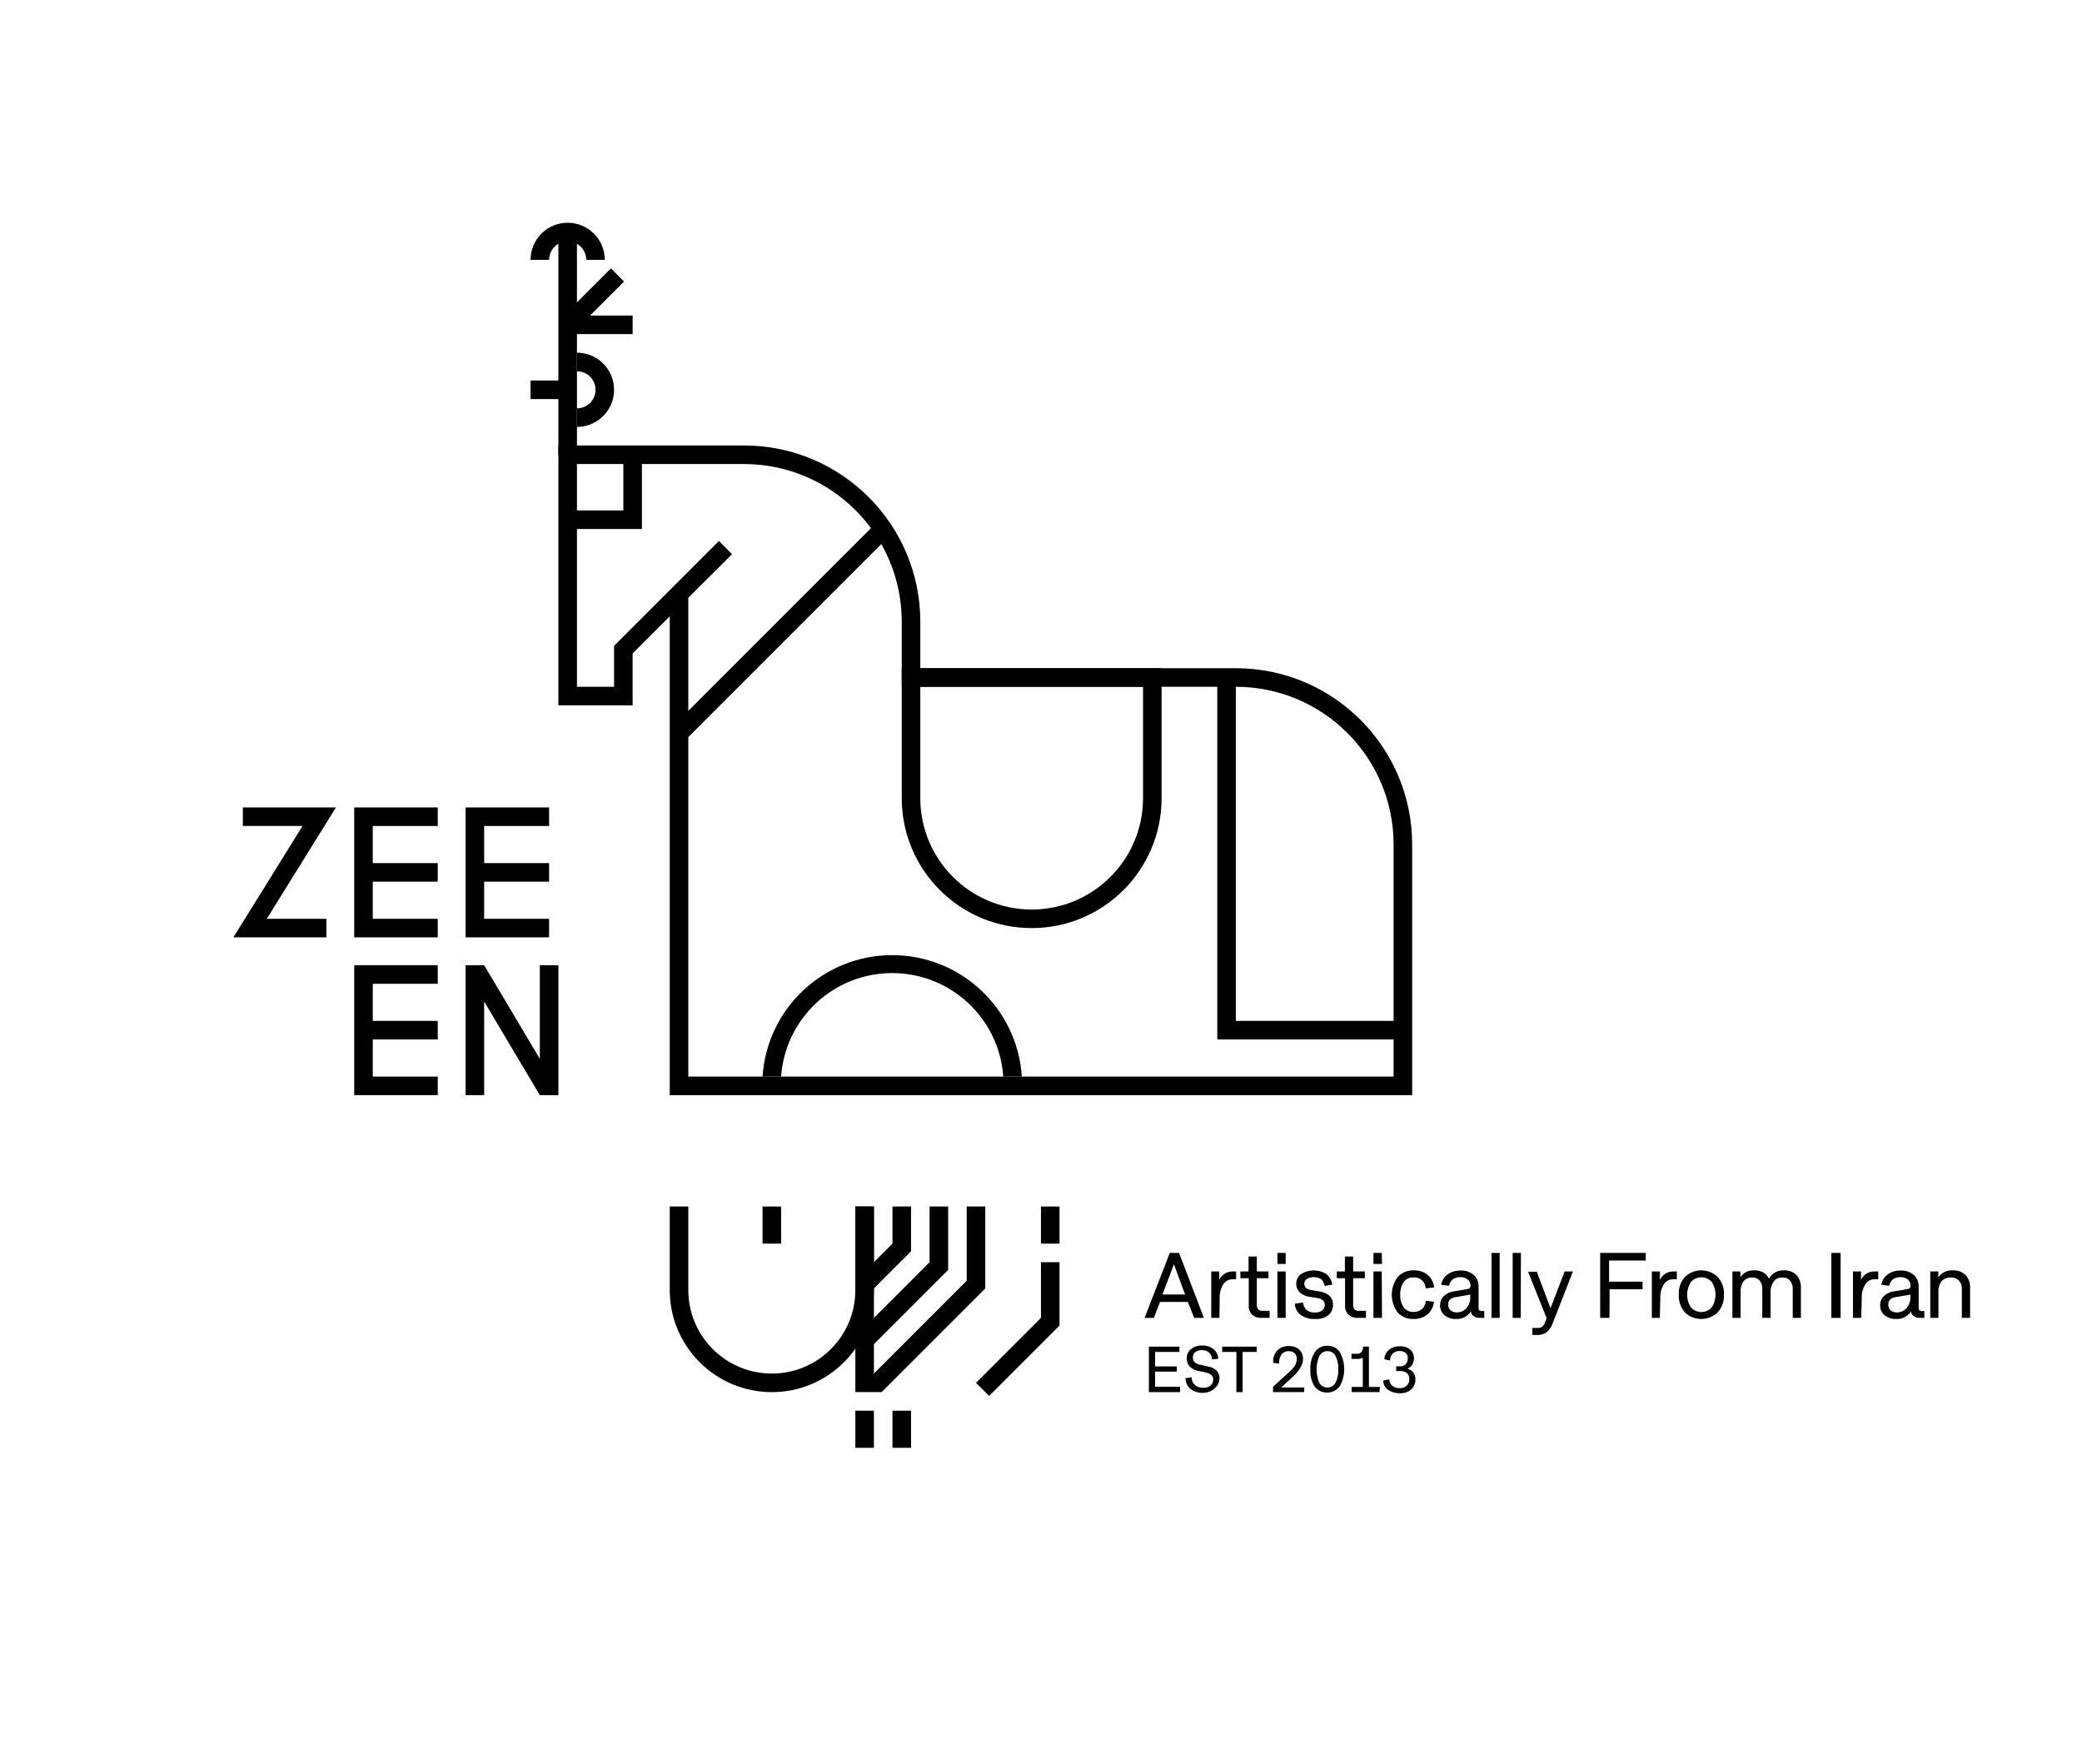
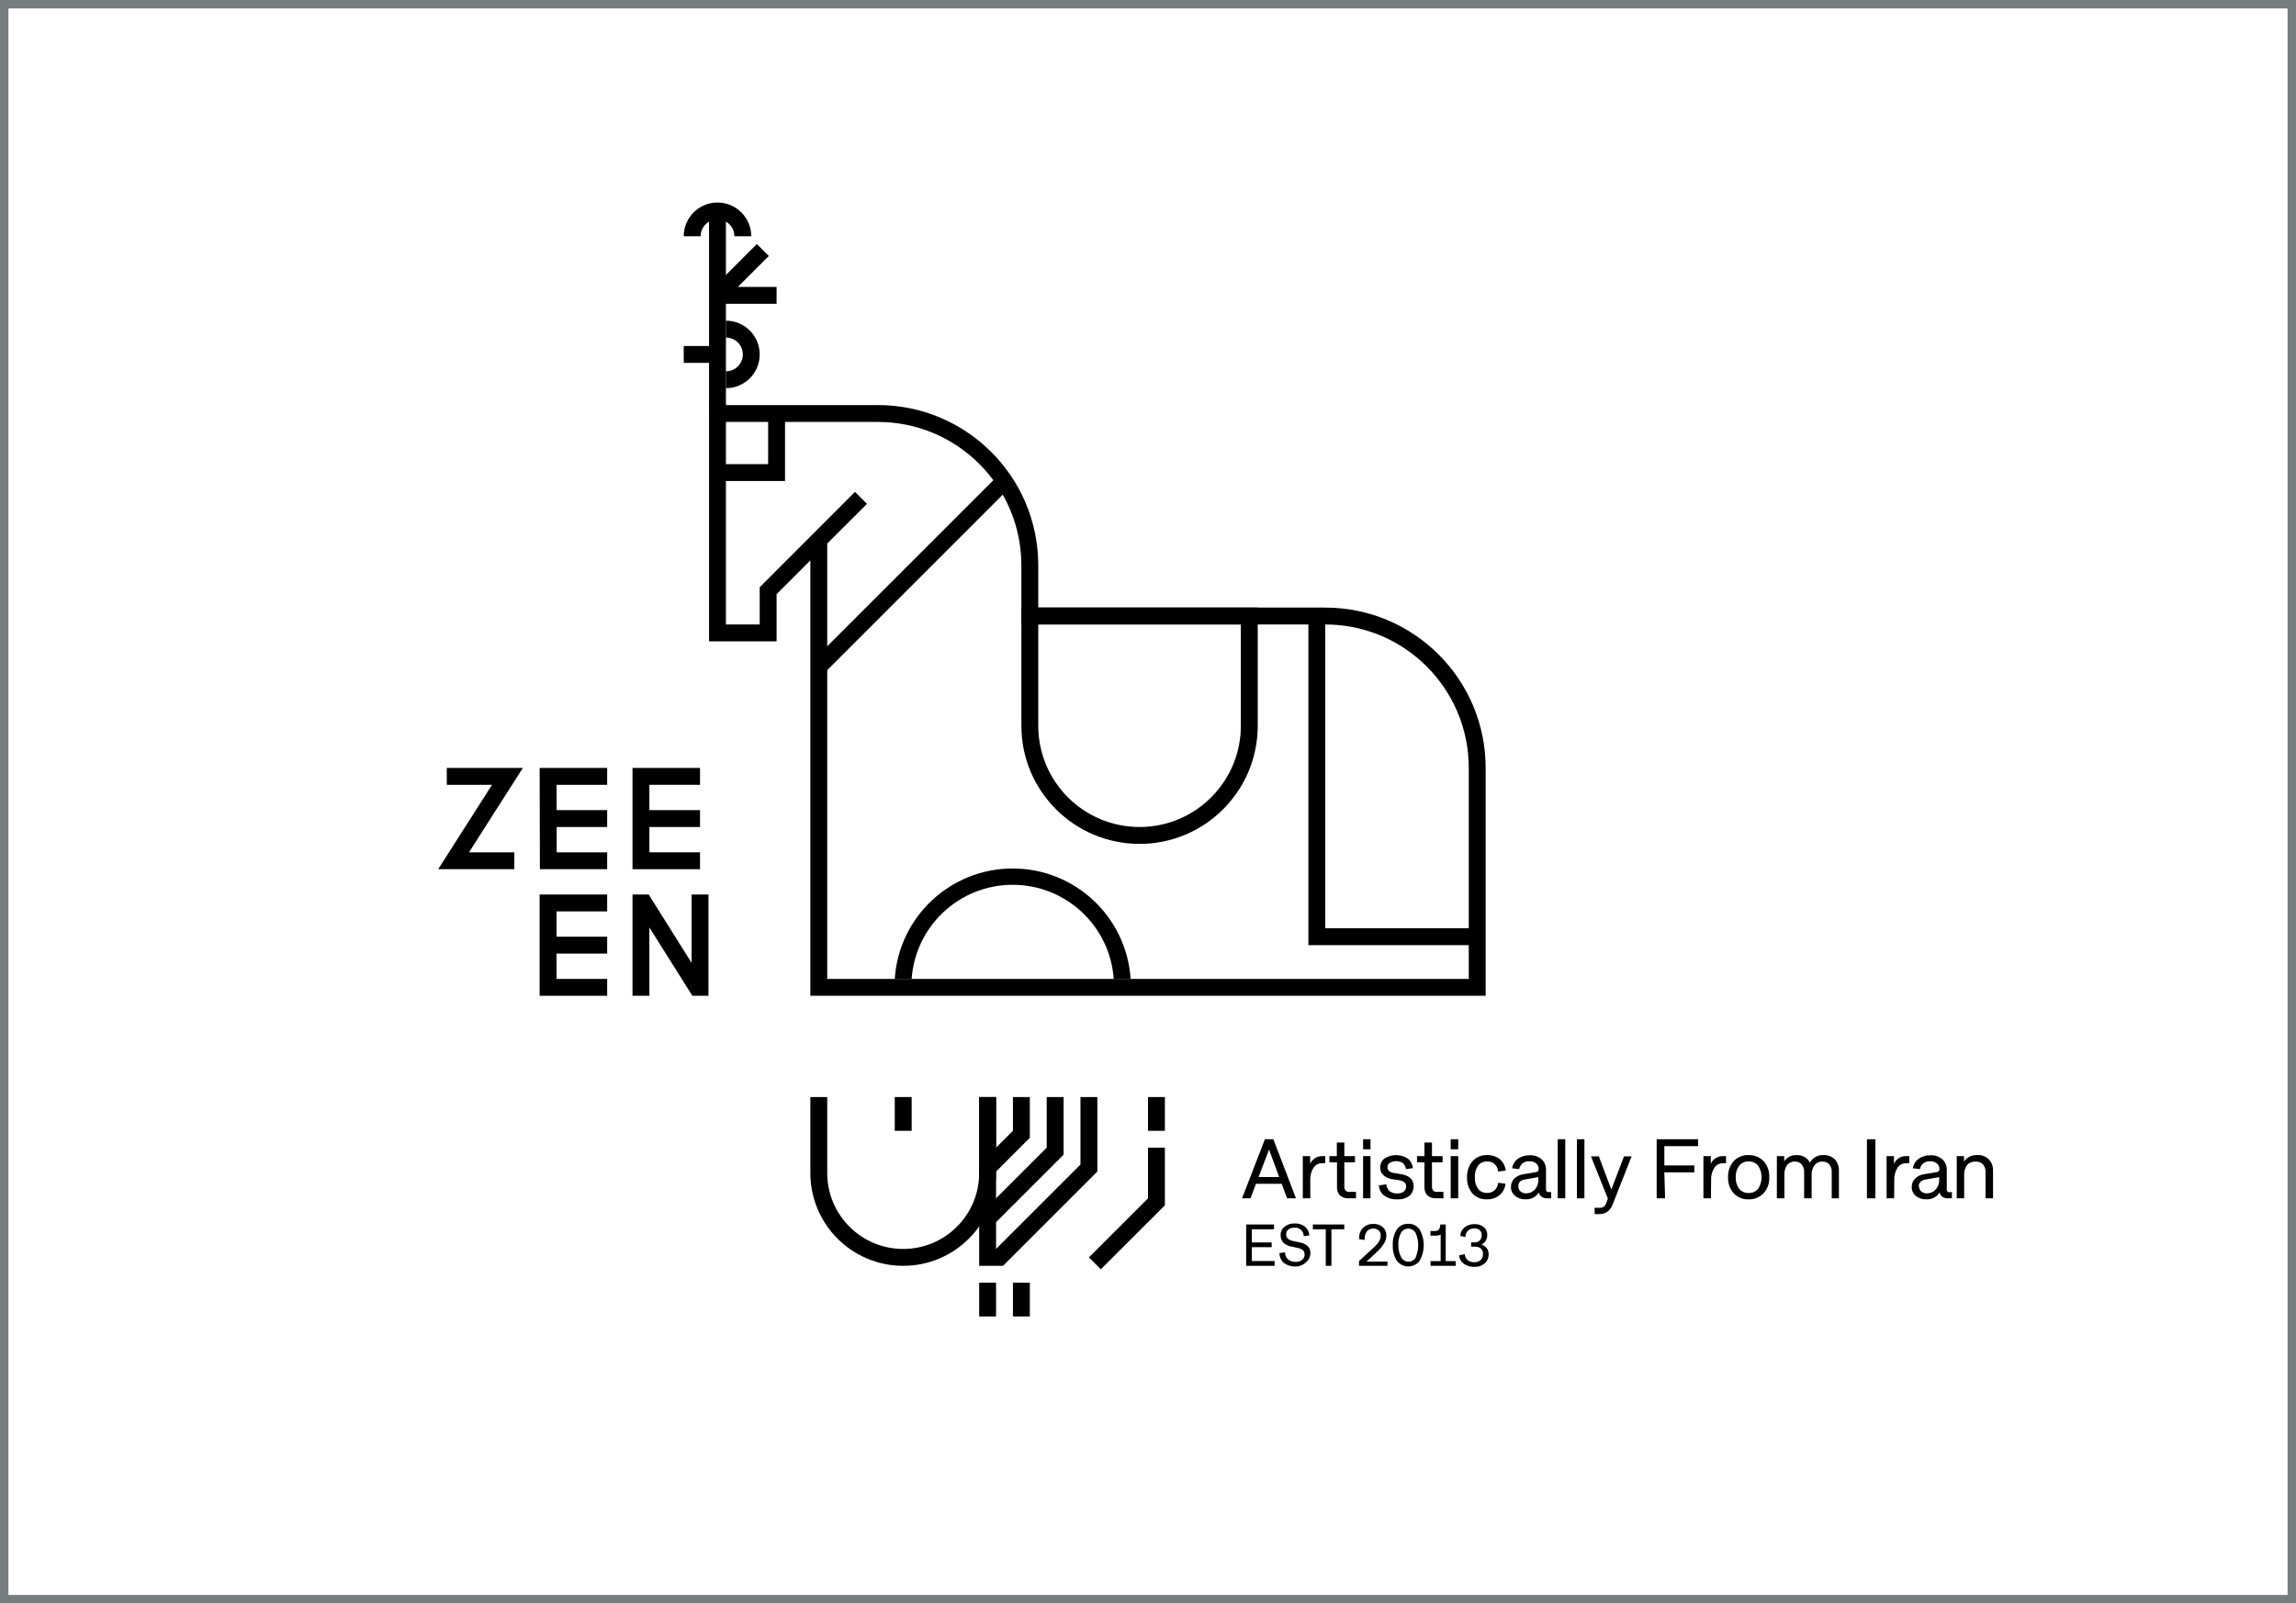
- <svg xmlns="http://www.w3.org/2000/svg" viewBox="0 0 224.35 190">
+ <svg xmlns="http://www.w3.org/2000/svg" viewBox="0 0 272 190">
+   <defs>
+     <style>.cls-1{fill:#777d7e;}</style>
+   </defs>
  <g id="Graphics">
-     <rect x="60.17" y="25" width="2" height="24" />
-     <rect x="61.17" y="34" width="7" height="2" />
-     <rect x="60.06" y="31.32" width="7.59" height="2" transform="translate(-4.15 54.61) rotate(-45)" />
-     <rect x="57.17" y="41" width="3.44" height="2" />
-     <path d="M62.17,46V44a2,2,0,0,0,0-4V38a4,4,0,0,1,0,8Z" />
-     <path d="M65.17,28h-2a2,2,0,0,0-4,0h-2a4,4,0,0,1,8,0Z" />
-     <path d="M110.11,116h-2a12,12,0,0,0-23.94,0h-2a14,14,0,0,1,27.94,0Z" />
-     <rect x="68.62" y="67" width="31.11" height="2" transform="translate(-23.43 79.44) rotate(-45)" />
-     <path d="M152.17,118h-80V66.41l-4,4V76h-8V48h20a19,19,0,0,1,19,19v5h34a19,19,0,0,1,19,19Zm-78-2h76V91a17,17,0,0,0-17-17h-36V67a17,17,0,0,0-17-17h-18V74h4V69.59l11.3-11.3,1.41,1.42-4.71,4.7Z" />
-     <polygon points="151.17 112 131.17 112 131.17 73 133.17 73 133.17 110 151.17 110 151.17 112" />
-     <path d="M111.17,100a14,14,0,0,1-14-14V72h28V86A14,14,0,0,1,111.17,100Zm-12-26V86a12,12,0,0,0,24,0V74Z" />
-     <polygon points="69.17 57 61.17 57 61.17 55 67.17 55 67.17 49 69.17 49 69.17 57" />
-     <path d="M83.17,150a11,11,0,0,1-11-11v-9h2v9a9,9,0,0,0,18,0v-9h2v9A11,11,0,0,1,83.17,150Z" />
-     <polygon points="106.59 150.41 105.17 149 112.17 142 112.17 136 114.17 136 114.17 142.83 106.59 150.41" />
-     <rect x="82.17" y="130" width="2" height="4" />
-     <rect x="112.17" y="130" width="2" height="4" />
-     <rect x="92.17" y="152" width="2" height="4" />
-     <rect x="96.17" y="152" width="2" height="4" />
-     <polygon points="93.88 139.12 92.47 137.71 96.17 134 96.17 130 98.17 130 98.17 134.83 93.88 139.12" />
-     <polygon points="93.88 145.12 92.47 143.71 100.17 136 100.17 130 102.17 130 102.17 136.83 93.88 145.12" />
-     <polygon points="95 150 92.17 150 92.17 130 94.17 130 94.17 148 104.17 138 104.17 130 106.17 130 106.17 138.83 95 150" />
-     <polygon points="35.17 101 25.15 101 32.6 89 26.17 89 26.17 87 36.2 87 28.75 99 35.17 99 35.17 101" />
-     <polygon points="47.17 101 38.17 101 38.17 87 47.17 87 47.17 89 40.17 89 40.17 99 47.17 99 47.17 101" />
-     <rect x="39.17" y="93" width="8" height="2" />
-     <polygon points="59.17 101 50.17 101 50.17 87 59.17 87 59.17 89 52.17 89 52.17 99 59.17 99 59.17 101" />
-     <rect x="51.17" y="93" width="8" height="2" />
-     <polygon points="47.17 118 38.17 118 38.17 104 47.17 104 47.17 106 40.17 106 40.17 116 47.17 116 47.17 118" />
-     <rect x="39.17" y="110" width="8" height="2" />
-     <polygon points="60.17 118 58.17 118 52.17 107.91 52.17 118 50.17 118 50.17 104 52.17 104 58.17 114.09 58.17 104 60.17 104 60.17 118" />
-     <path d="M128,140.28h-3l-.66,1.72h-1l2.71-7h1l2.68,7h-1.05Zm-2.74-.8h2.44l-1.2-3.26Z" />
-     <path d="M131.4,142h-.88v-5h.86v.91a1.55,1.55,0,0,1,1.43-.91h.39v.84h-.39a1.19,1.19,0,0,0-1,.55,2.57,2.57,0,0,0-.38,1.48Z" />
-     <path d="M133.66,137.73V137h.88v-1.61h.89V137h1.26v.73h-1.26v2.8a.85.85,0,0,0,.14.55.59.59,0,0,0,.48.16h.76V142h-.9a1.42,1.42,0,0,1-1-.35,1.34,1.34,0,0,1-.35-1v-2.92Z" />
-     <path d="M138.54,136.19h-.89V135h.89Zm0,5.81h-.89v-5h.89Z" />
-     <path d="M141.69,142.12a2.49,2.49,0,0,1-1.54-.44,1.59,1.59,0,0,1-.62-1.21l.88-.13a1.24,1.24,0,0,0,.38.81,1.34,1.34,0,0,0,.9.27,1.2,1.2,0,0,0,.79-.22.75.75,0,0,0,.27-.63c0-.4-.29-.64-.88-.72l-.71-.11a2,2,0,0,1-1.1-.48,1.24,1.24,0,0,1-.38-.93,1.28,1.28,0,0,1,.51-1.05,2.57,2.57,0,0,1,2.74,0,1.75,1.75,0,0,1,.63,1.15l-.82.12a1.28,1.28,0,0,0-.4-.74,1.53,1.53,0,0,0-1.53,0,.62.62,0,0,0-.26.51.6.6,0,0,0,.18.46,1.21,1.21,0,0,0,.59.23l.8.13c1,.16,1.52.64,1.52,1.43a1.43,1.43,0,0,1-.52,1.16A2.16,2.16,0,0,1,141.69,142.12Z" />
-     <path d="M144.05,137.73V137h.87v-1.61h.89V137h1.26v.73h-1.26v2.8a.85.85,0,0,0,.14.55.62.62,0,0,0,.48.16h.76V142h-.89a1.39,1.39,0,0,1-1-.35,1.3,1.3,0,0,1-.36-1v-2.92Z" />
-     <path d="M148.92,136.19H148V135h.89Zm0,5.81H148v-5h.89Z" />
-     <path d="M152.34,141.36a1.29,1.29,0,0,0,.9-.32,1.38,1.38,0,0,0,.41-.88l.87.1a2.06,2.06,0,0,1-.69,1.36,2.25,2.25,0,0,1-1.49.5,2.19,2.19,0,0,1-1.73-.7,3.19,3.19,0,0,1,0-3.82,2.19,2.19,0,0,1,1.72-.72,2.28,2.28,0,0,1,1.51.48,2.07,2.07,0,0,1,.7,1.36l-.91.1a1.22,1.22,0,0,0-1.31-1.18,1.24,1.24,0,0,0-1.06.49,2.25,2.25,0,0,0-.37,1.39,2.15,2.15,0,0,0,.37,1.35A1.28,1.28,0,0,0,152.34,141.36Z" />
-     <path d="M159.7,141.26h.24V142h-.49a1.09,1.09,0,0,1-.66-.19.69.69,0,0,1-.29-.52,1.76,1.76,0,0,1-1.59.83,1.84,1.84,0,0,1-1.26-.41,1.33,1.33,0,0,1-.47-1.05,1.38,1.38,0,0,1,.39-1,1.93,1.93,0,0,1,1.12-.52l1.46-.25a.34.34,0,0,0,.31-.36.83.83,0,0,0-.3-.66,1.17,1.17,0,0,0-.8-.26,1.29,1.29,0,0,0-.8.23,1.14,1.14,0,0,0-.41.7l-.85-.1a1.74,1.74,0,0,1,.68-1.12,2.32,2.32,0,0,1,1.42-.42,2,2,0,0,1,1.41.48,1.65,1.65,0,0,1,.52,1.27v2.25a.37.37,0,0,0,.08.29A.39.39,0,0,0,159.7,141.26Zm-3.64-.66a.72.72,0,0,0,.25.59,1,1,0,0,0,.71.22,1.32,1.32,0,0,0,1-.46,1.69,1.69,0,0,0,.41-1.17v-.29l-1.6.28a1,1,0,0,0-.61.28A.73.73,0,0,0,156.06,140.6Z" />
-     <path d="M161.6,142h-.88v-7h.88Z" />
-     <path d="M163.87,142H163v-7h.89Z" />
-     <path d="M166.49,142.47l.17-.44-2-5h.94l1.48,3.93L168.6,137h.9l-2.18,5.56a2.22,2.22,0,0,1-.68,1,1.68,1.68,0,0,1-1,.28h-.52v-.75h.52a1,1,0,0,0,.55-.14A1,1,0,0,0,166.49,142.47Z" />
-     <path d="M173.43,142h-1v-7h4.91v.82h-3.95v2.28H177v.82h-3.55Z" />
-     <path d="M178.86,142H178v-5h.87v.91a1.54,1.54,0,0,1,1.43-.91h.39v.84h-.4a1.17,1.17,0,0,0-1,.55,2.57,2.57,0,0,0-.38,1.48Z" />
-     <path d="M180.9,139.5a2.69,2.69,0,0,1,.65-1.9,2.55,2.55,0,0,1,3.55,0,2.64,2.64,0,0,1,.67,1.9,2.69,2.69,0,0,1-.67,1.9,2.55,2.55,0,0,1-3.55,0A2.69,2.69,0,0,1,180.9,139.5Zm3.55,1.37a2.49,2.49,0,0,0,0-2.74,1.5,1.5,0,0,0-2.24,0,2.49,2.49,0,0,0,0,2.74,1.5,1.5,0,0,0,2.24,0Z" />
-     <path d="M190.79,139.24V142h-.89v-3.08a1.39,1.39,0,0,0-.28-.94,1,1,0,0,0-.81-.33,1.11,1.11,0,0,0-.93.41,1.89,1.89,0,0,0-.32,1.18V142h-.88v-5h.86v.61a1.68,1.68,0,0,1,1.47-.73,1.85,1.85,0,0,1,1,.23,1.47,1.47,0,0,1,.61.67,1.7,1.7,0,0,1,1.61-.9,1.81,1.81,0,0,1,1.35.5,1.93,1.93,0,0,1,.48,1.38V142h-.88v-3.08a1.39,1.39,0,0,0-.29-.94,1,1,0,0,0-.81-.33,1.08,1.08,0,0,0-.93.41A1.89,1.89,0,0,0,190.79,139.24Z" />
-     <path d="M198.34,142h-1v-7h1Z" />
-     <path d="M200.56,142h-.89v-5h.87v.91A1.53,1.53,0,0,1,202,137h.39v.84H202a1.17,1.17,0,0,0-1,.55,2.57,2.57,0,0,0-.38,1.48Z" />
-     <path d="M207.12,141.26h.24V142h-.48a1.05,1.05,0,0,1-.66-.19.67.67,0,0,1-.3-.52,1.76,1.76,0,0,1-1.58.83,1.84,1.84,0,0,1-1.26-.41,1.31,1.31,0,0,1-.48-1.05,1.38,1.38,0,0,1,.39-1,1.93,1.93,0,0,1,1.12-.52l1.46-.25a.33.33,0,0,0,.31-.36.85.85,0,0,0-.29-.66,1.18,1.18,0,0,0-.8-.26,1.32,1.32,0,0,0-.81.23,1.19,1.19,0,0,0-.41.7l-.84-.1a1.66,1.66,0,0,1,.68-1.12,2.27,2.27,0,0,1,1.41-.42,2,2,0,0,1,1.41.48,1.62,1.62,0,0,1,.52,1.27v2.25a.42.42,0,0,0,.08.29A.39.39,0,0,0,207.12,141.26Zm-3.64-.66a.72.72,0,0,0,.25.59,1,1,0,0,0,.71.22,1.32,1.32,0,0,0,1-.46,1.69,1.69,0,0,0,.41-1.17v-.29l-1.6.28a.94.94,0,0,0-.6.28A.74.74,0,0,0,203.48,140.6Z" />
-     <path d="M212.29,138.76V142h-.89v-3.08a1.3,1.3,0,0,0-.31-.94,1.12,1.12,0,0,0-.87-.33,1.23,1.23,0,0,0-1,.4,1.8,1.8,0,0,0-.34,1.19V142H208v-5h.87v.63a1.76,1.76,0,0,1,1.56-.75,1.86,1.86,0,0,1,1.37.5A1.9,1.9,0,0,1,212.29,138.76Z" />
-     <path d="M127.16,150H123.8v-4.9h3.29v.57h-2.62v1.56h2.34v.56h-2.34v1.63h2.69Z" />
-     <path d="M129.69,150.08a2.19,2.19,0,0,1-1.41-.42,1.5,1.5,0,0,1-.53-1.17l.66-.09a1.09,1.09,0,0,0,.35.84,1.38,1.38,0,0,0,.93.29,1.14,1.14,0,0,0,.76-.24.81.81,0,0,0,.28-.63.66.66,0,0,0-.2-.51,1.46,1.46,0,0,0-.67-.28l-.66-.14a1.92,1.92,0,0,1-1-.48,1.21,1.21,0,0,1-.32-.88,1.22,1.22,0,0,1,.45-1,1.76,1.76,0,0,1,1.19-.39,1.88,1.88,0,0,1,1.23.37,1.49,1.49,0,0,1,.53,1.05l-.67.08a1,1,0,0,0-1.09-1,1.13,1.13,0,0,0-.73.21.79.79,0,0,0-.07,1.08,1.2,1.2,0,0,0,.61.28l.76.17a1.83,1.83,0,0,1,1,.45,1.19,1.19,0,0,1,.32.86,1.36,1.36,0,0,1-.47,1A1.8,1.8,0,0,1,129.69,150.08Z" />
-     <path d="M131.7,145.1h3.72v.57H133.9V150h-.67v-4.33H131.7Z" />
-     <path d="M139.74,146.4a.79.79,0,0,0-.23-.59.87.87,0,0,0-.62-.22.92.92,0,0,0-.79.34,1.47,1.47,0,0,0-.26,1l-.64-.08a1.72,1.72,0,0,1,.42-1.33,1.7,1.7,0,0,1,1.27-.48,1.53,1.53,0,0,1,1.11.38,1.29,1.29,0,0,1,.41,1,1.71,1.71,0,0,1-.25.88,4.21,4.21,0,0,1-.8,1l-1.31,1.2h2.49V150h-3.36v-.58l1.76-1.61a3.06,3.06,0,0,0,.62-.72A1.42,1.42,0,0,0,139.74,146.4Z" />
-     <path d="M141.2,147.55a3.2,3.2,0,0,1,.48-1.86A1.58,1.58,0,0,1,143,145a1.56,1.56,0,0,1,1.36.67,3.76,3.76,0,0,1,0,3.71,1.7,1.7,0,0,1-2.71,0A3.12,3.12,0,0,1,141.2,147.55Zm2.7,1.46a2.81,2.81,0,0,0,.31-1.46,2.92,2.92,0,0,0-.3-1.46,1,1,0,0,0-.88-.51,1,1,0,0,0-.86.52,3.68,3.68,0,0,0,0,2.91,1,1,0,0,0,1.73,0Z" />
-     <path d="M148.65,150h-3v-.56h1.2v-3.15a1.06,1.06,0,0,1-.56.13h-.66v-.55h.61a.56.56,0,0,0,.47-.19.91.91,0,0,0,.16-.58h.64v4.34h1.18Z" />
-     <path d="M151.86,148.56a.78.78,0,0,0-.25-.61,1.05,1.05,0,0,0-.72-.22h-.44v-.51h.42a.79.79,0,0,0,.61-.23.9.9,0,0,0,.22-.65.72.72,0,0,0-.24-.57,1,1,0,0,0-.64-.2,1,1,0,0,0-.74.27,1.12,1.12,0,0,0-.3.75l-.6-.13a1.3,1.3,0,0,1,.47-1,1.76,1.76,0,0,1,1.18-.4,1.64,1.64,0,0,1,1.12.35,1.16,1.16,0,0,1,.41.93,1.31,1.31,0,0,1-.18.69,1.12,1.12,0,0,1-.51.45,1.24,1.24,0,0,1,.64.43,1.18,1.18,0,0,1,.21.7,1.41,1.41,0,0,1-.45,1.1,1.74,1.74,0,0,1-1.23.41,2.13,2.13,0,0,1-1.26-.36,1.31,1.31,0,0,1-.54-1l.66-.15a1,1,0,0,0,.33.71,1.15,1.15,0,0,0,.79.25,1,1,0,0,0,.76-.26A.89.89,0,0,0,151.86,148.56Z" />
+     <rect x="84" y="25" width="2" height="24" />
+     <rect x="85" y="34" width="7" height="2" />
+     <rect x="83.89" y="31.32" width="7.59" height="2" transform="translate(2.83 71.46) rotate(-45)" />
+     <rect x="81" y="41" width="3.44" height="2" />
+     <path d="M86,46V44a2,2,0,0,0,0-4V38a4,4,0,0,1,0,8Z" />
+     <path d="M89,28H87a2,2,0,0,0-4,0H81a4,4,0,0,1,8,0Z" />
+     <path d="M133.94,116h-2A12,12,0,0,0,108,116h-2a14,14,0,0,1,27.94,0Z" />
+     <rect x="92.44" y="67" width="31.11" height="2" transform="translate(-16.45 96.28) rotate(-45)" />
+     <path d="M176,118H96V66.41l-4,4V76H84V48h20a19,19,0,0,1,19,19v5h34a19,19,0,0,1,19,19Zm-78-2h76V91a17,17,0,0,0-17-17H121V67a17,17,0,0,0-17-17H86V74h4V69.59l11.29-11.3,1.42,1.42L98,64.41Z" />
+     <polygon points="175 112 155 112 155 73 157 73 157 110 175 110 175 112" />
+     <path d="M135,100a14,14,0,0,1-14-14V72h28V86A14,14,0,0,1,135,100ZM123,74V86a12,12,0,0,0,24,0V74Z" />
+     <polygon points="93 57 85 57 85 55 91 55 91 49 93 49 93 57" />
+     <path d="M107,150a11,11,0,0,1-11-11v-9h2v9a9,9,0,0,0,18,0v-9h2v9A11,11,0,0,1,107,150Z" />
+     <polygon points="130.41 150.41 129 149 136 142 136 136 138 136 138 142.83 130.41 150.41" />
+     <rect x="106" y="130" width="2" height="4" />
+     <rect x="136" y="130" width="2" height="4" />
+     <rect x="116" y="152" width="2" height="4" />
+     <rect x="120" y="152" width="2" height="4" />
+     <polygon points="117.71 139.12 116.29 137.71 120 134 120 130 122 130 122 134.83 117.71 139.12" />
+     <polygon points="117.71 145.12 116.29 143.71 124 136 124 130 126 130 126 136.83 117.71 145.12" />
+     <polygon points="118.83 150 116 150 116 130 118 130 118 148 128 138 128 130 130 130 130 138.83 118.83 150" />
+     <path d="M151.84,140.28h-3.05l-.65,1.72h-1l2.71-7h1l2.68,7h-1.05Zm-2.74-.8h2.44l-1.2-3.26Z" />
+     <path d="M155.23,142h-.89v-5h.87v.91a1.54,1.54,0,0,1,1.43-.91H157v.84h-.4a1.19,1.19,0,0,0-1,.55,2.57,2.57,0,0,0-.38,1.48Z" />
+     <path d="M157.49,137.73V137h.88v-1.61h.89V137h1.26v.73h-1.26v2.8a.79.79,0,0,0,.14.55.59.59,0,0,0,.48.16h.76V142h-.9a1.42,1.42,0,0,1-1-.34,1.34,1.34,0,0,1-.35-1v-2.92Z" />
+     <path d="M162.36,136.19h-.88V135h.88Zm0,5.81h-.88v-5h.88Z" />
+     <path d="M165.52,142.12a2.47,2.47,0,0,1-1.54-.44,1.63,1.63,0,0,1-.63-1.21l.89-.13a1.19,1.19,0,0,0,.38.81,1.34,1.34,0,0,0,.9.27,1.2,1.2,0,0,0,.79-.22.75.75,0,0,0,.27-.63c0-.4-.29-.64-.88-.72l-.72-.11a1.94,1.94,0,0,1-1.09-.48,1.2,1.2,0,0,1-.38-.93,1.28,1.28,0,0,1,.51-1.05,2.55,2.55,0,0,1,2.74,0,1.71,1.71,0,0,1,.63,1.14l-.82.12a1.34,1.34,0,0,0-.4-.74,1.53,1.53,0,0,0-1.53,0,.6.6,0,0,0-.27.51.58.58,0,0,0,.19.46,1.21,1.21,0,0,0,.59.23l.8.13c1,.16,1.52.64,1.52,1.43a1.46,1.46,0,0,1-.52,1.16A2.18,2.18,0,0,1,165.52,142.12Z" />
+     <path d="M167.87,137.73V137h.88v-1.61h.89V137h1.26v.73h-1.26v2.8a.85.85,0,0,0,.14.55.59.59,0,0,0,.48.16H171V142h-.9a1.46,1.46,0,0,1-1-.34,1.38,1.38,0,0,1-.35-1v-2.92Z" />
+     <path d="M172.75,136.19h-.89V135h.89Zm0,5.81h-.89v-5h.89Z" />
+     <path d="M176.16,141.36a1.29,1.29,0,0,0,.91-.32,1.43,1.43,0,0,0,.41-.88l.87.1a2,2,0,0,1-.7,1.36,2.24,2.24,0,0,1-1.49.5,2.2,2.2,0,0,1-1.73-.7,2.74,2.74,0,0,1-.63-1.9,2.8,2.8,0,0,1,.64-1.92,2.22,2.22,0,0,1,1.72-.72,2.31,2.31,0,0,1,1.52.48,2.11,2.11,0,0,1,.7,1.36l-.91.1a1.22,1.22,0,0,0-1.32-1.18,1.24,1.24,0,0,0-1.05.49,2.25,2.25,0,0,0-.38,1.39,2.15,2.15,0,0,0,.38,1.35A1.26,1.26,0,0,0,176.16,141.36Z" />
+     <path d="M183.52,141.26h.24V142h-.48a1.09,1.09,0,0,1-.66-.19.73.73,0,0,1-.3-.52,1.76,1.76,0,0,1-1.58.83,1.84,1.84,0,0,1-1.26-.41,1.31,1.31,0,0,1-.48-1.05,1.38,1.38,0,0,1,.39-1,2,2,0,0,1,1.12-.52l1.46-.25a.33.33,0,0,0,.31-.36.82.82,0,0,0-.29-.66,1.17,1.17,0,0,0-.8-.26,1.32,1.32,0,0,0-.81.23,1.24,1.24,0,0,0-.41.7l-.84-.1a1.72,1.72,0,0,1,.68-1.12,2.31,2.31,0,0,1,1.41-.42,2,2,0,0,1,1.42.48,1.64,1.64,0,0,1,.51,1.27v2.25a.37.37,0,0,0,.09.29A.36.36,0,0,0,183.52,141.26Zm-3.64-.66a.73.73,0,0,0,.26.59,1,1,0,0,0,.7.22,1.34,1.34,0,0,0,1-.46,1.68,1.68,0,0,0,.4-1.17v-.29l-1.6.28a1,1,0,0,0-.6.28A.74.74,0,0,0,179.88,140.6Z" />
+     <path d="M185.43,142h-.89v-7h.89Z" />
+     <path d="M187.7,142h-.89v-7h.89Z" />
+     <path d="M190.32,142.47l.16-.44-2-5h.93l1.48,3.93,1.5-3.93h.9l-2.19,5.56a2.07,2.07,0,0,1-.68,1,1.66,1.66,0,0,1-1,.28h-.51v-.75h.51A1,1,0,0,0,190,143,1.11,1.11,0,0,0,190.32,142.47Z" />
+     <path d="M197.26,142h-1v-7h4.91v.82h-4v2.28h3.55v.82h-3.55Z" />
+     <path d="M202.69,142h-.89v-5h.87v.91a1.53,1.53,0,0,1,1.43-.91h.38v.84h-.39a1.17,1.17,0,0,0-1,.55,2.5,2.5,0,0,0-.38,1.48Z" />
+     <path d="M204.72,139.5a2.7,2.7,0,0,1,.66-1.9,2.28,2.28,0,0,1,1.77-.72,2.32,2.32,0,0,1,1.78.72,2.66,2.66,0,0,1,.67,1.9,2.69,2.69,0,0,1-.67,1.9,2.32,2.32,0,0,1-1.78.72,2.28,2.28,0,0,1-1.77-.72A2.7,2.7,0,0,1,204.72,139.5Zm3.56,1.37a2.49,2.49,0,0,0,0-2.74,1.39,1.39,0,0,0-1.13-.5,1.36,1.36,0,0,0-1.11.5,2.06,2.06,0,0,0-.41,1.37,2.11,2.11,0,0,0,.4,1.37,1.37,1.37,0,0,0,1.12.5A1.39,1.39,0,0,0,208.28,140.87Z" />
+     <path d="M214.62,139.24V142h-.89v-3.08a1.39,1.39,0,0,0-.29-.94,1,1,0,0,0-.8-.33,1.08,1.08,0,0,0-.93.41,1.89,1.89,0,0,0-.32,1.18V142h-.89v-5h.87v.61a1.68,1.68,0,0,1,1.47-.73,1.78,1.78,0,0,1,.95.23,1.49,1.49,0,0,1,.62.67,1.69,1.69,0,0,1,1.61-.9,1.83,1.83,0,0,1,1.35.5,1.93,1.93,0,0,1,.48,1.38V142H217v-3.08a1.34,1.34,0,0,0-.29-.94,1,1,0,0,0-.8-.33,1.08,1.08,0,0,0-.93.41A1.82,1.82,0,0,0,214.62,139.24Z" />
+     <path d="M222.17,142h-1v-7h1Z" />
+     <path d="M224.39,142h-.89v-5h.87v.91a1.53,1.53,0,0,1,1.43-.91h.38v.84h-.39a1.17,1.17,0,0,0-1,.55,2.5,2.5,0,0,0-.38,1.48Z" />
+     <path d="M231,141.26h.24V142h-.49a1.09,1.09,0,0,1-.66-.19.69.69,0,0,1-.29-.52,1.77,1.77,0,0,1-1.59.83,1.84,1.84,0,0,1-1.26-.41,1.3,1.3,0,0,1-.47-1.05,1.38,1.38,0,0,1,.39-1,1.93,1.93,0,0,1,1.11-.52l1.46-.25a.34.34,0,0,0,.32-.36.83.83,0,0,0-.3-.66,1.17,1.17,0,0,0-.8-.26,1.29,1.29,0,0,0-.8.23,1.14,1.14,0,0,0-.41.7l-.85-.1a1.77,1.77,0,0,1,.68-1.12,2.32,2.32,0,0,1,1.42-.42,2,2,0,0,1,1.41.48,1.65,1.65,0,0,1,.52,1.27v2.25a.32.32,0,0,0,.37.38Zm-3.65-.66a.73.73,0,0,0,.26.59,1,1,0,0,0,.71.22,1.32,1.32,0,0,0,1-.46,1.69,1.69,0,0,0,.41-1.17v-.29l-1.6.28a1,1,0,0,0-.61.28A.74.74,0,0,0,227.3,140.6Z" />
+     <path d="M236.11,138.76V142h-.89v-3.08a1.34,1.34,0,0,0-.3-.94,1.15,1.15,0,0,0-.88-.33,1.21,1.21,0,0,0-1,.4,1.8,1.8,0,0,0-.35,1.19V142h-.88v-5h.86v.63a1.78,1.78,0,0,1,1.56-.75,1.73,1.73,0,0,1,1.87,1.88Z" />
+     <path d="M151,150h-3.37v-4.9h3.3v.57h-2.63v1.56h2.35v.56h-2.35v1.64H151Z" />
+     <path d="M153.51,150.08a2.16,2.16,0,0,1-1.4-.42,1.47,1.47,0,0,1-.53-1.17l.65-.09a1.14,1.14,0,0,0,.36.84,1.37,1.37,0,0,0,.92.29,1.12,1.12,0,0,0,.76-.24.77.77,0,0,0,.28-.63.66.66,0,0,0-.19-.51,1.5,1.5,0,0,0-.68-.28l-.65-.14a1.91,1.91,0,0,1-1-.48,1.25,1.25,0,0,1-.32-.88,1.2,1.2,0,0,1,.46-1,1.76,1.76,0,0,1,1.19-.39,1.9,1.9,0,0,1,1.23.37,1.44,1.44,0,0,1,.52,1.05l-.66.08a1,1,0,0,0-1.09-1,1.11,1.11,0,0,0-.73.21.7.7,0,0,0-.26.57.66.66,0,0,0,.19.51,1.2,1.2,0,0,0,.61.28l.76.17a1.87,1.87,0,0,1,1,.45,1.18,1.18,0,0,1,.31.86,1.33,1.33,0,0,1-.47,1A1.79,1.79,0,0,1,153.51,150.08Z" />
+     <path d="M155.53,145.1h3.72v.57h-1.52V150h-.67v-4.33h-1.53Z" />
+     <path d="M163.57,146.4a.76.76,0,0,0-.24-.59.84.84,0,0,0-.62-.22.94.94,0,0,0-.79.34,1.47,1.47,0,0,0-.25,1l-.64-.08a1.64,1.64,0,0,1,.42-1.33,1.67,1.67,0,0,1,1.26-.48,1.54,1.54,0,0,1,1.12.38,1.33,1.33,0,0,1,.41,1,1.71,1.71,0,0,1-.25.88,4.58,4.58,0,0,1-.81,1l-1.3,1.2h2.49V150H161v-.57l1.76-1.62a3.32,3.32,0,0,0,.62-.72A1.42,1.42,0,0,0,163.57,146.4Z" />
+     <path d="M165,147.55a3.2,3.2,0,0,1,.48-1.86,1.58,1.58,0,0,1,1.35-.67,1.56,1.56,0,0,1,1.35.67,3.76,3.76,0,0,1,0,3.71,1.69,1.69,0,0,1-2.7,0A3.12,3.12,0,0,1,165,147.55Zm2.7,1.46a3.59,3.59,0,0,0,0-2.92,1,1,0,0,0-1.73,0,2.81,2.81,0,0,0-.31,1.45A2.92,2.92,0,0,0,166,149a1,1,0,0,0,.87.51A1,1,0,0,0,167.73,149Z" />
+     <path d="M172.47,150h-3v-.56h1.2v-3.15a1,1,0,0,1-.56.13h-.65v-.55H170a.56.56,0,0,0,.47-.19.92.92,0,0,0,.15-.58h.65v4.34h1.17Z" />
+     <path d="M175.68,148.56a.75.75,0,0,0-.25-.61,1,1,0,0,0-.71-.22h-.44v-.51h.42a.81.81,0,0,0,.61-.23.9.9,0,0,0,.22-.65.72.72,0,0,0-.24-.57,1,1,0,0,0-.64-.2,1,1,0,0,0-.74.27,1,1,0,0,0-.3.75l-.61-.13a1.34,1.34,0,0,1,.48-1,1.74,1.74,0,0,1,1.18-.4,1.65,1.65,0,0,1,1.12.35,1.16,1.16,0,0,1,.41.93,1.31,1.31,0,0,1-.18.69,1.12,1.12,0,0,1-.51.45,1.17,1.17,0,0,1,.63.43,1.12,1.12,0,0,1,.22.7,1.38,1.38,0,0,1-.46,1.1,1.72,1.72,0,0,1-1.22.41,2.09,2.09,0,0,1-1.26-.36,1.36,1.36,0,0,1-.55-1l.67-.15a1,1,0,0,0,.33.71,1.14,1.14,0,0,0,.79.25,1,1,0,0,0,.76-.26A.92.92,0,0,0,175.68,148.56Z" />
+     <path class="cls-1" d="M271,1V189H1V1H271m1-1H0V190H272V0Z" />
+     <polygon points="60.93 103 51.91 103 58.29 93 52.93 93 52.93 91 61.94 91 55.56 101 60.93 101 60.93 103" />
+     <polygon points="71.93 103 63.96 103 63.93 91 71.93 91 71.93 93 65.94 93 65.95 101 71.93 101 71.93 103" />
+     <rect x="64.93" y="96" width="7" height="2" />
+     <polygon points="82.93 103 74.93 103 74.93 91 82.93 91 82.93 93 76.93 93 76.93 101 82.93 101 82.93 103" />
+     <rect x="75.93" y="96" width="7" height="2" />
+     <polygon points="71.93 118 63.93 118 63.93 106 71.93 106 71.93 108 65.93 108 65.93 116 71.93 116 71.93 118" />
+     <rect x="64.93" y="111" width="7" height="2" />
+     <polygon points="83.93 118 82.02 118 76.93 109.9 76.93 118 74.93 118 74.93 106 76.85 106 81.93 114.1 81.93 106 83.93 106 83.93 118" />
  </g>
</svg>
